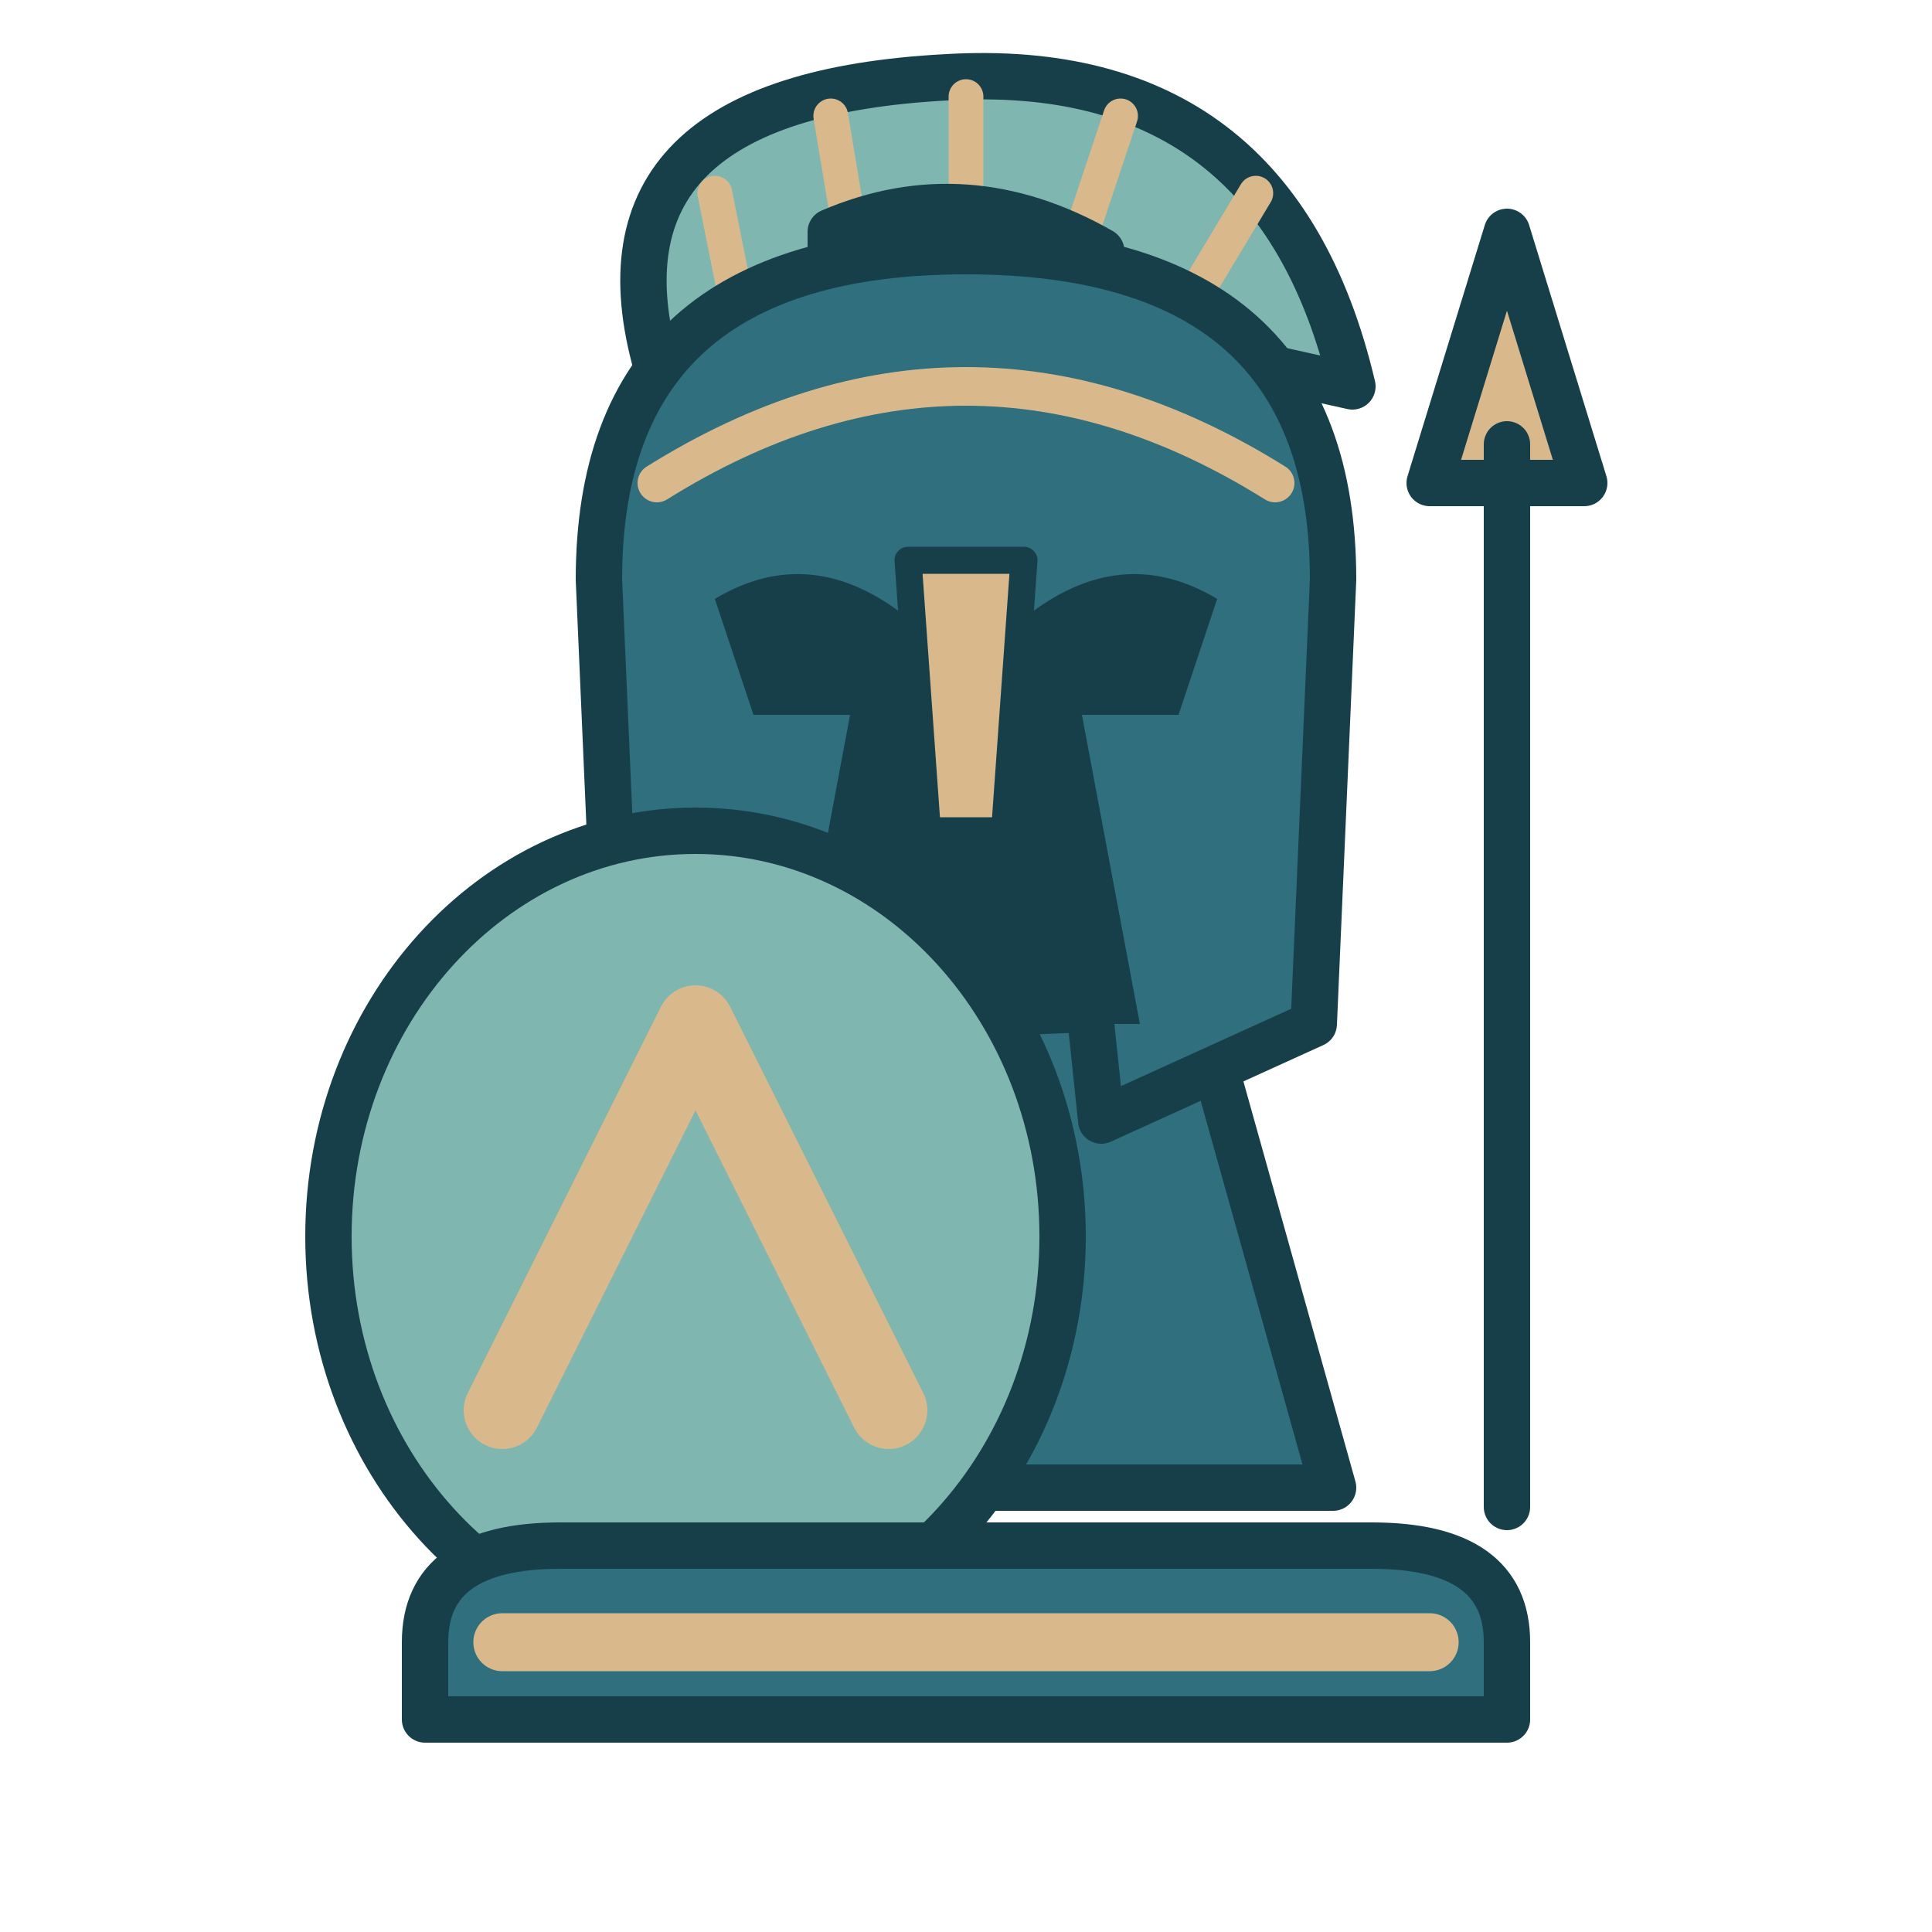
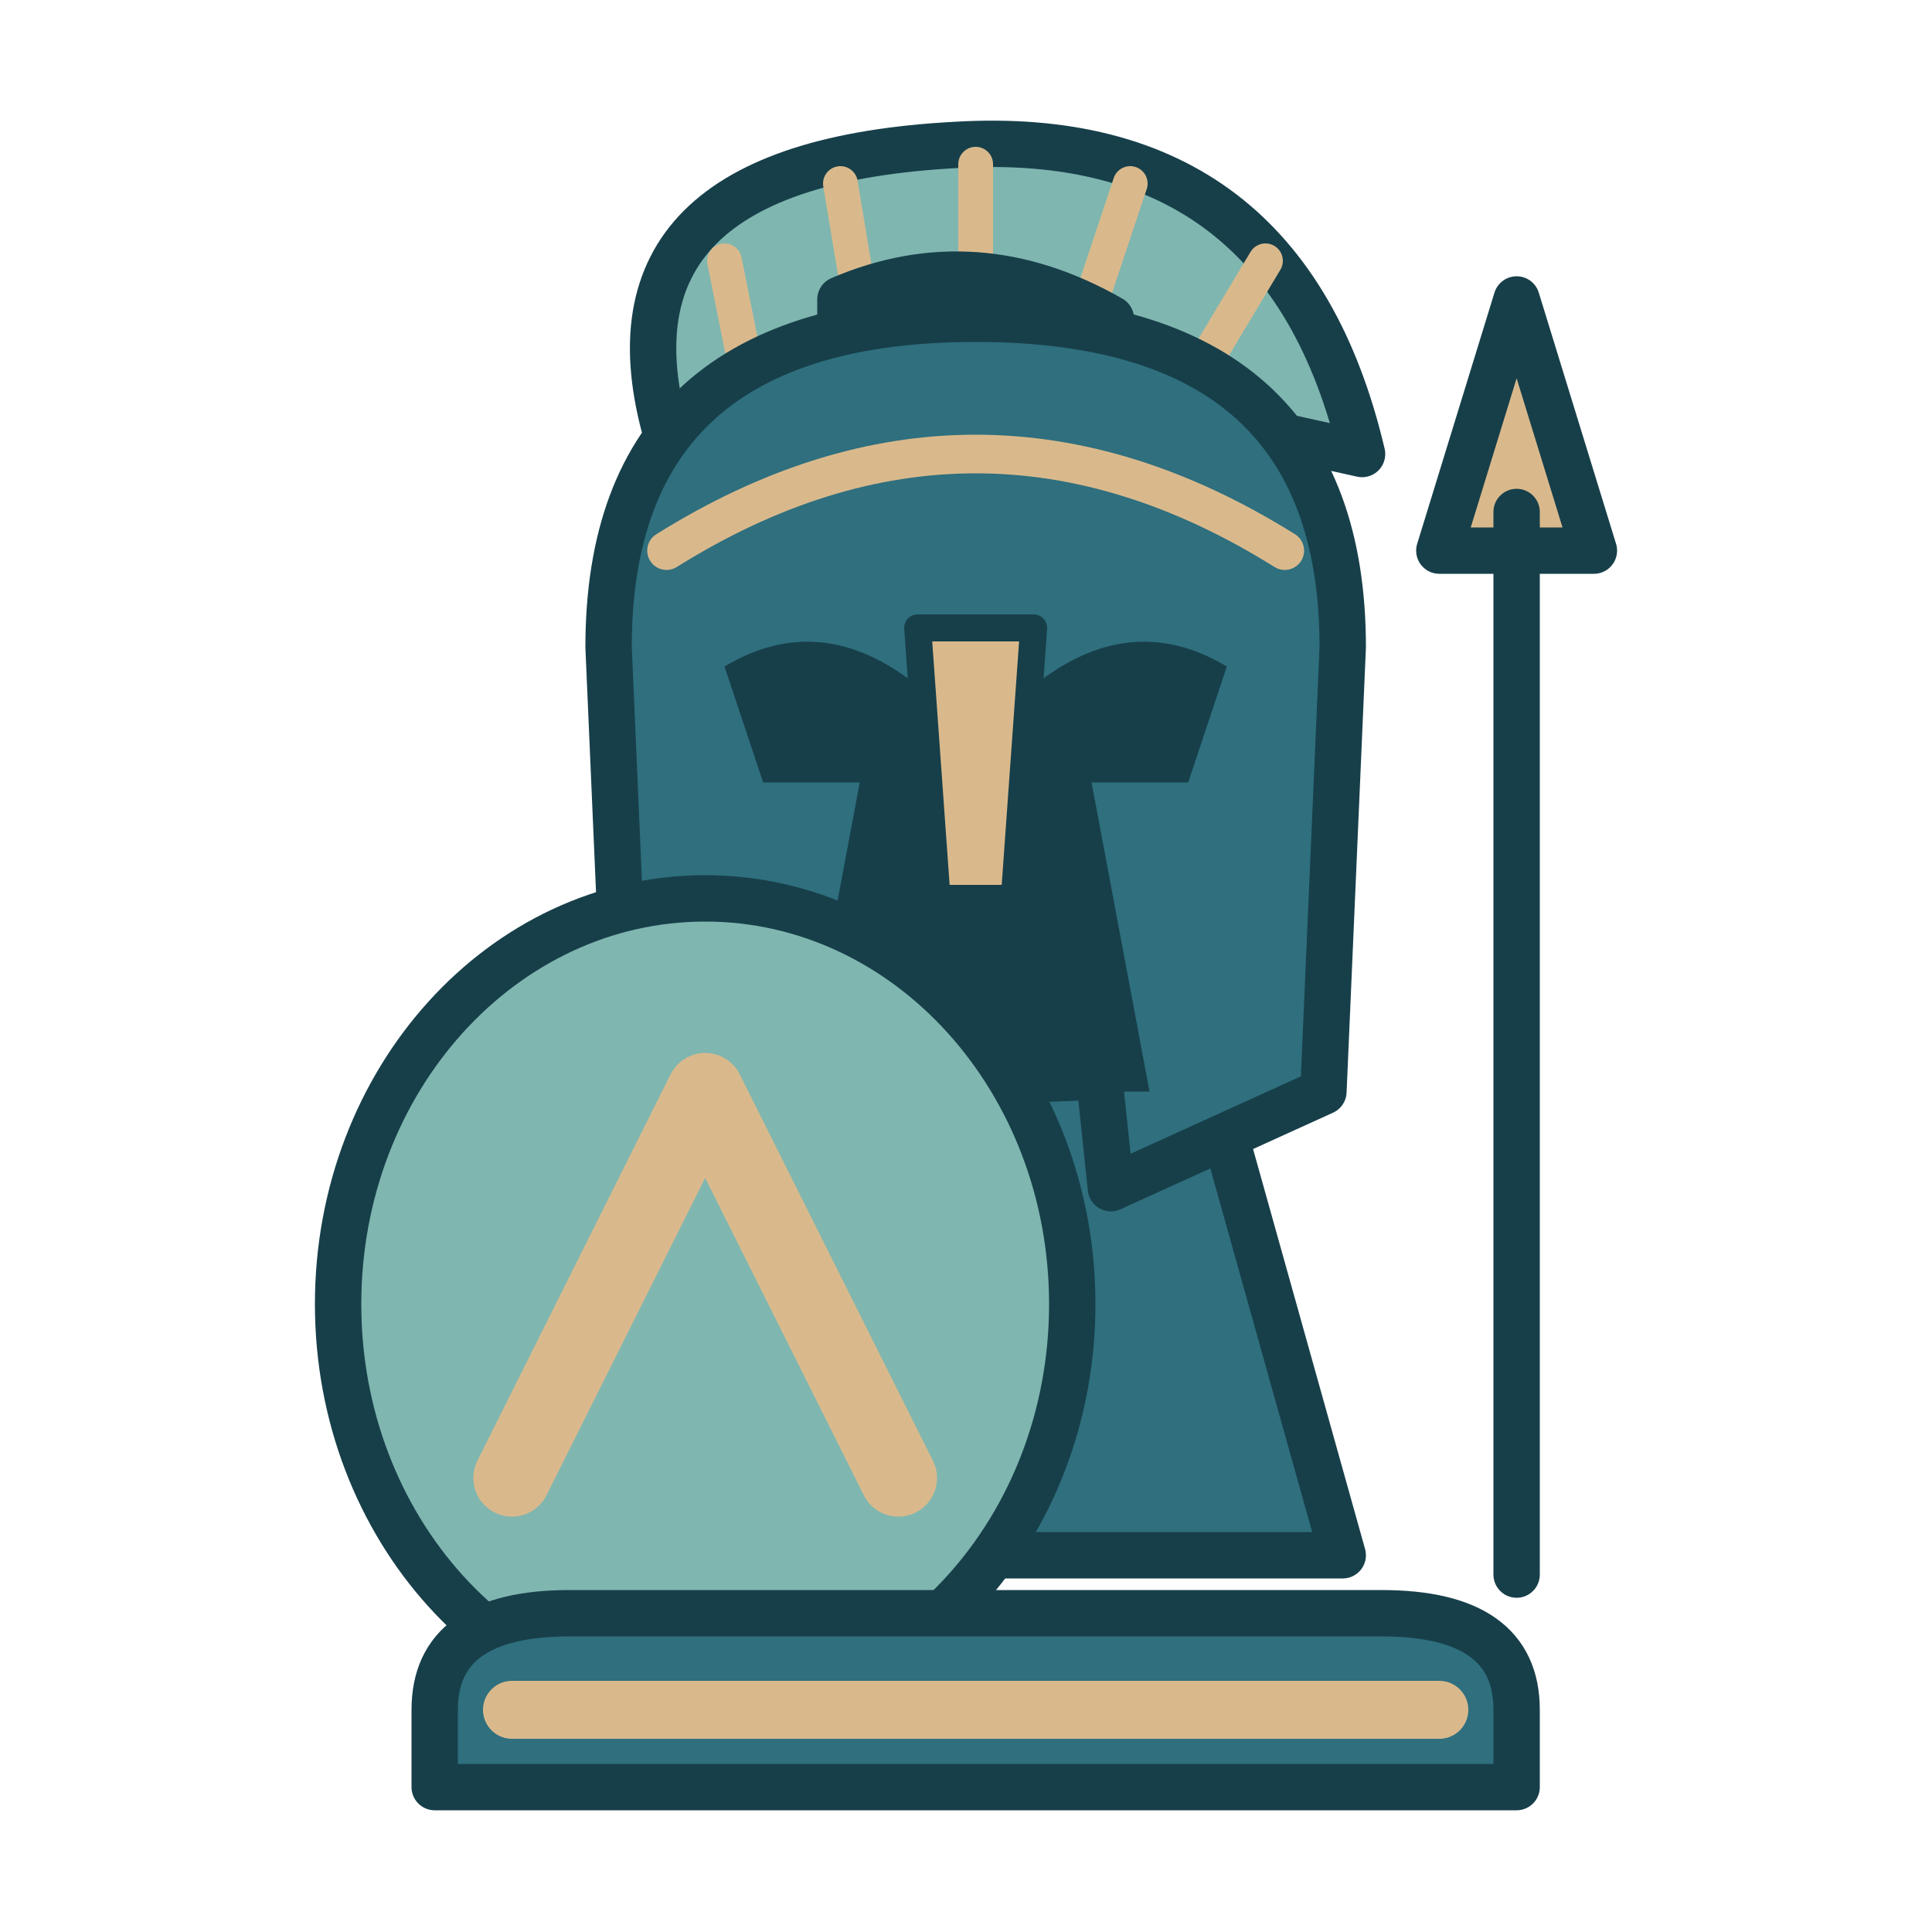
- <svg xmlns="http://www.w3.org/2000/svg" viewBox="0 0 100 100">
+ <svg xmlns="http://www.w3.org/2000/svg" viewBox="-0.5 -3.5 100 100">
  <g fill="#2F6F7E" stroke="#173F4A" stroke-width="2.4" stroke-linejoin="round" stroke-linecap="round">
    <path d="M34 19 Q30 5 49 4 Q66 3 70 20 L61 18 Q50 11 39 20Z" fill="#7FB6B0" />
    <path d="M38 15 L37 10 M44 12 L43 6 M50 11 V5 M56 12 L58 6 M62 15 L65 10" fill="none" stroke="#D9B98C" stroke-width="1.8" />
    <path d="M43 17 V12 Q50 9 57 13 V18" fill="#D9B98C" />
    <path d="M37 53 L29 77 H69 L62 52Z" />
    <path d="M31 30 Q31 13 50 13 Q69 13 69 30 L68 53 L57 58 L55 39 H45 L43 58 L32 53Z" />
    <path d="M37 31 Q42 28 47 32 L48 43 H52 L53 32 Q58 28 63 31 L61 37 H56 L59 53 H41 L44 37 H39Z" fill="#173F4A" stroke="none" />
    <path d="M47 29 H53 L52 43 H48Z" fill="#D9B98C" stroke-width="1.4" />
    <path d="M34 25 Q50 15 66 25" fill="none" stroke="#D9B98C" stroke-width="2" />
    <path d="M78 23 V78 M74 25 L78 12 L82 25Z" fill="#D9B98C" />
    <ellipse cx="36" cy="64" rx="19" ry="21" fill="#7FB6B0" />
    <path d="M26 73 L36 53 L46 73" fill="none" stroke="#D9B98C" stroke-width="4" />
    <path d="M22 89 V85 Q22 80 29 80 H71 Q78 80 78 85 V89Z" />
    <path d="M26 85 H74" stroke="#D9B98C" stroke-width="3" />
  </g>
</svg>
